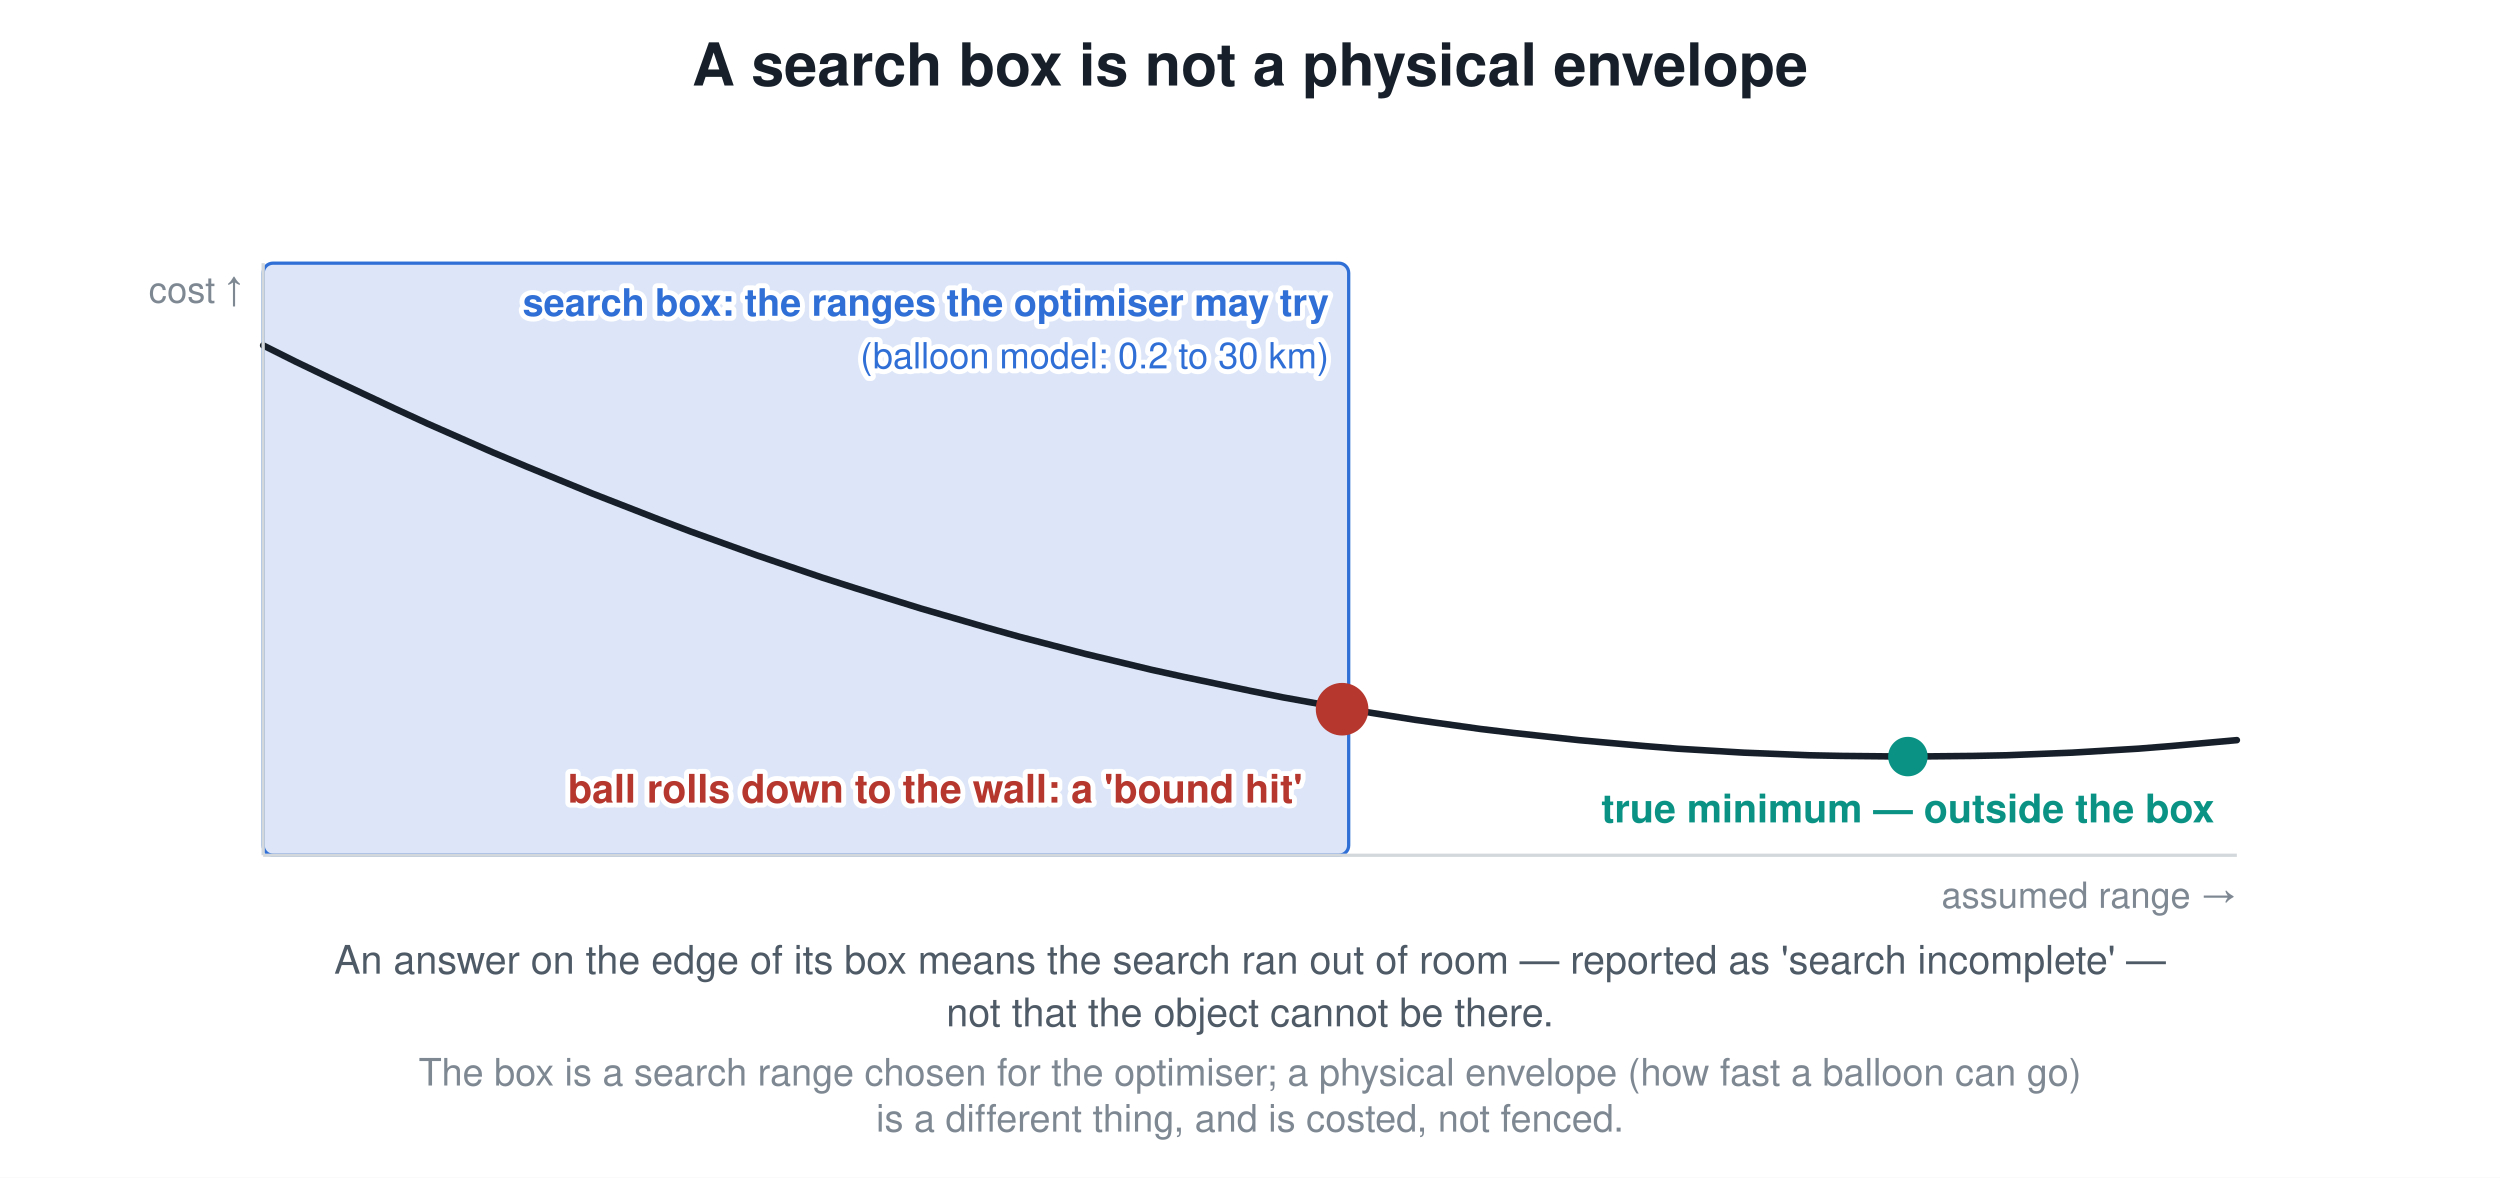
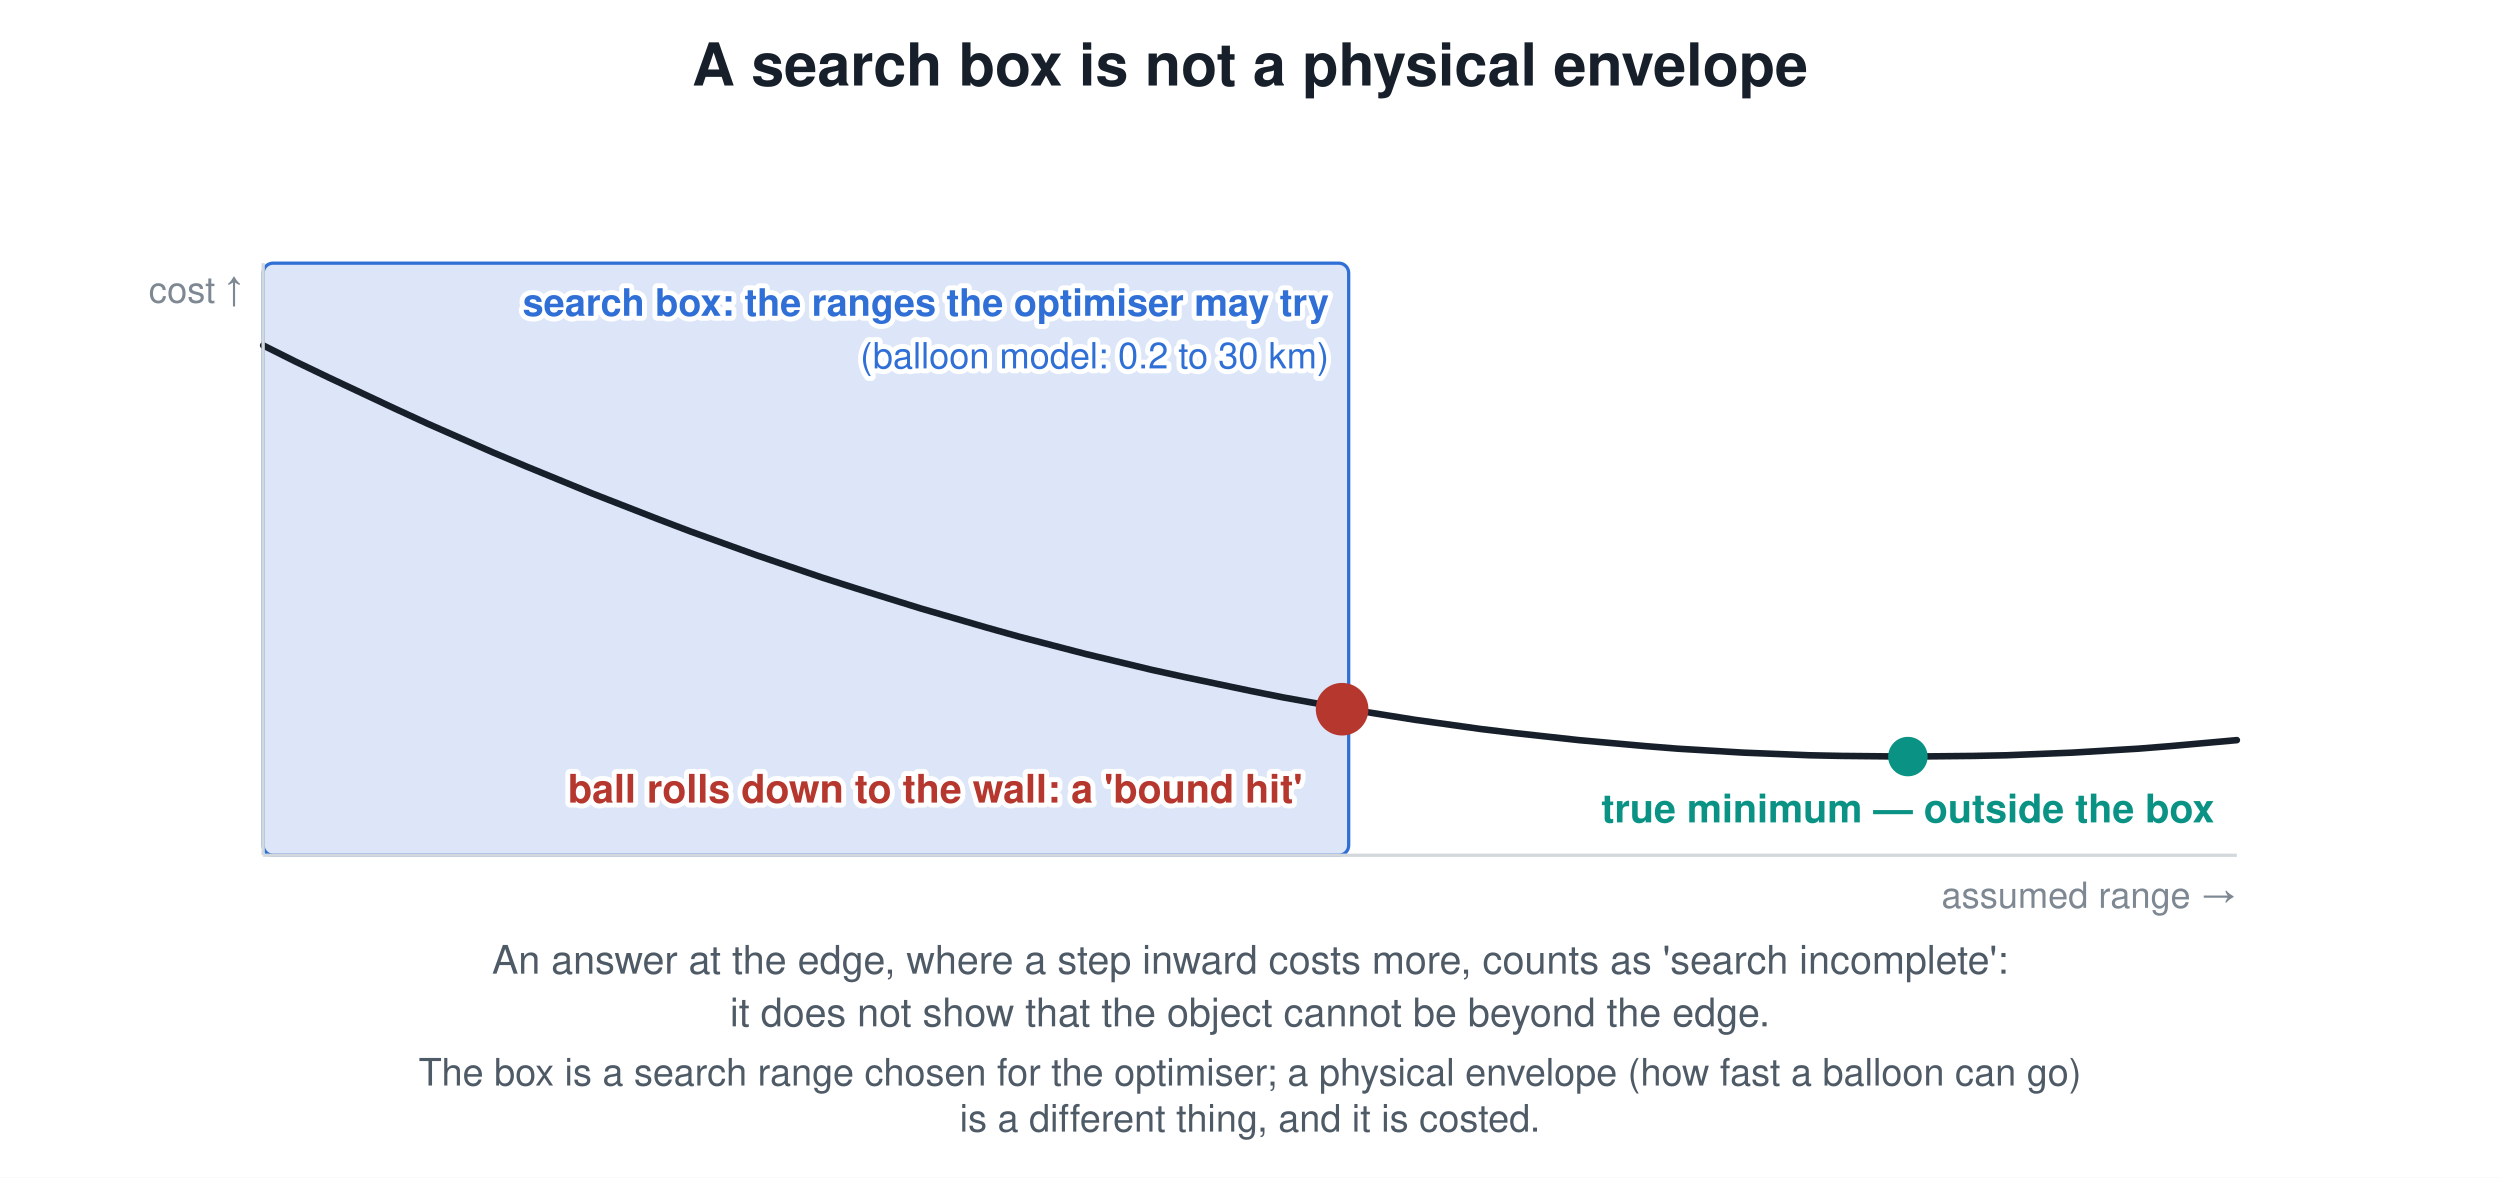
<svg xmlns="http://www.w3.org/2000/svg" width="760" height="358" viewBox="0 0 760 358" font-family="Helvetica, Arial, sans-serif">
  <rect width="760" height="358" fill="#FFFFFF" />
  <defs />
  <text x="380.0" y="26.0" font-family="Helvetica, Arial, sans-serif" font-size="18" font-weight="700" fill="#17202A" text-anchor="middle" style="">A search box is not a physical envelope</text>
  <rect x="80.0" y="80.0" width="330.0" height="180.0" rx="3" fill="#DCE6F8" stroke="#2F6FD6" stroke-width="1" />
  <text x="404.0" y="96.0" font-family="Helvetica, Arial, sans-serif" font-size="11.5" font-weight="700" fill="#2F6FD6" text-anchor="end" style="paint-order:stroke;stroke:#FFFFFF;stroke-width:3px;stroke-linejoin:round;">search box: the ranges the optimiser may try</text>
  <text x="404.0" y="112.0" font-family="Helvetica, Arial, sans-serif" font-size="11" font-weight="normal" fill="#2F6FD6" text-anchor="end" style="paint-order:stroke;stroke:#FFFFFF;stroke-width:3px;stroke-linejoin:round;">(balloon model: 0.2 to 30 km)</text>
  <polyline points="80.0,105.0 90.0,110.0 100.0,114.8 110.0,119.5 120.0,124.2 130.0,128.8 140.0,133.2 150.0,137.6 160.0,141.8 170.0,145.9 180.0,150.0 190.0,153.9 200.0,157.8 210.0,161.6 220.0,165.2 230.0,168.8 240.0,172.2 250.0,175.6 260.0,178.8 270.0,181.9 280.0,185.0 290.0,187.9 300.0,190.8 310.0,193.6 320.0,196.2 330.0,198.8 340.0,201.2 350.0,203.6 360.0,205.8 370.0,207.9 380.0,210.0 390.0,212.0 400.0,213.8 410.0,215.6 420.0,217.2 430.0,218.8 440.0,220.2 450.0,221.6 460.0,222.8 470.0,223.9 480.0,225.0 490.0,225.9 500.0,226.8 510.0,227.6 520.0,228.2 530.0,228.8 540.0,229.2 550.0,229.6 560.0,229.8 570.0,229.9 580.0,230.0 590.0,229.9 600.0,229.8 610.0,229.6 620.0,229.2 630.0,228.8 640.0,228.2 650.0,227.6 660.0,226.8 670.0,225.9 680.0,225.0" fill="none" stroke="#17202A" stroke-width="2" stroke-linejoin="round" stroke-linecap="round" />
  <circle cx="580.0" cy="230.0" r="6" fill="#0A9384" />
  <text x="580.0" y="250.0" font-family="Helvetica, Arial, sans-serif" font-size="12" font-weight="700" fill="#0A9384" text-anchor="middle" style="paint-order:stroke;stroke:#FFFFFF;stroke-width:3px;stroke-linejoin:round;">true minimum — outside the box</text>
  <circle cx="408.0" cy="215.6" r="8" fill="#B5372E" />
  <text x="396.0" y="244.0" font-family="Helvetica, Arial, sans-serif" font-size="12" font-weight="700" fill="#B5372E" text-anchor="end" style="paint-order:stroke;stroke:#FFFFFF;stroke-width:3px;stroke-linejoin:round;">ball rolls down to the wall: a 'bound hit'</text>
  <line x1="80.0" y1="260.0" x2="680.0" y2="260.0" stroke="#D3D8DC" stroke-width="1" />
  <line x1="80.0" y1="80.0" x2="80.0" y2="260.0" stroke="#D3D8DC" stroke-width="1" />
  <text x="680.0" y="276.0" font-family="Helvetica, Arial, sans-serif" font-size="11" font-weight="normal" fill="#7E8893" text-anchor="end" style="paint-order:stroke;stroke:#FFFFFF;stroke-width:3px;stroke-linejoin:round;">assumed range →</text>
  <text x="74.0" y="92.0" font-family="Helvetica, Arial, sans-serif" font-size="11" font-weight="normal" fill="#7E8893" text-anchor="end" style="paint-order:stroke;stroke:#FFFFFF;stroke-width:3px;stroke-linejoin:round;">cost ↑</text>
-   <text x="380.0" y="296.0" font-family="Helvetica, Arial, sans-serif" font-size="12" font-weight="normal" fill="#4E5A66" text-anchor="middle" style="paint-order:stroke;stroke:#FFFFFF;stroke-width:3px;stroke-linejoin:round;">An answer on the edge of its box means the search ran out of room — reported as 'search incomplete' —</text>
-   <text x="380.0" y="312.0" font-family="Helvetica, Arial, sans-serif" font-size="12" font-weight="normal" fill="#4E5A66" text-anchor="middle" style="paint-order:stroke;stroke:#FFFFFF;stroke-width:3px;stroke-linejoin:round;">not that the object cannot be there.</text>
-   <text x="380.0" y="330.0" font-family="Helvetica, Arial, sans-serif" font-size="11.5" font-weight="normal" fill="#7E8893" text-anchor="middle" style="paint-order:stroke;stroke:#FFFFFF;stroke-width:3px;stroke-linejoin:round;">The box is a search range chosen for the optimiser; a physical envelope (how fast a balloon can go)</text>
-   <text x="380.0" y="344.0" font-family="Helvetica, Arial, sans-serif" font-size="11.5" font-weight="normal" fill="#7E8893" text-anchor="middle" style="paint-order:stroke;stroke:#FFFFFF;stroke-width:3px;stroke-linejoin:round;">is a different thing, and is costed, not fenced.</text>
+   <text x="380.0" y="296.0" font-family="Helvetica, Arial, sans-serif" font-size="12" font-weight="normal" fill="#4E5A66" text-anchor="middle" style="paint-order:stroke;stroke:#FFFFFF;stroke-width:3px;stroke-linejoin:round;">An answer at the edge, where a step inward costs more, counts as 'search incomplete':</text>
+   <text x="380.0" y="312.0" font-family="Helvetica, Arial, sans-serif" font-size="12" font-weight="normal" fill="#4E5A66" text-anchor="middle" style="paint-order:stroke;stroke:#FFFFFF;stroke-width:3px;stroke-linejoin:round;">it does not show that the object cannot be beyond the edge.</text>
+   <text x="380.0" y="330.0" font-family="Helvetica, Arial, sans-serif" font-size="11.5" font-weight="normal" fill="#4E5A66" text-anchor="middle" style="paint-order:stroke;stroke:#FFFFFF;stroke-width:3px;stroke-linejoin:round;">The box is a search range chosen for the optimiser; a physical envelope (how fast a balloon can go)</text>
+   <text x="380.0" y="344.0" font-family="Helvetica, Arial, sans-serif" font-size="11.5" font-weight="normal" fill="#4E5A66" text-anchor="middle" style="paint-order:stroke;stroke:#FFFFFF;stroke-width:3px;stroke-linejoin:round;">is a different thing, and it is costed.</text>
</svg>
